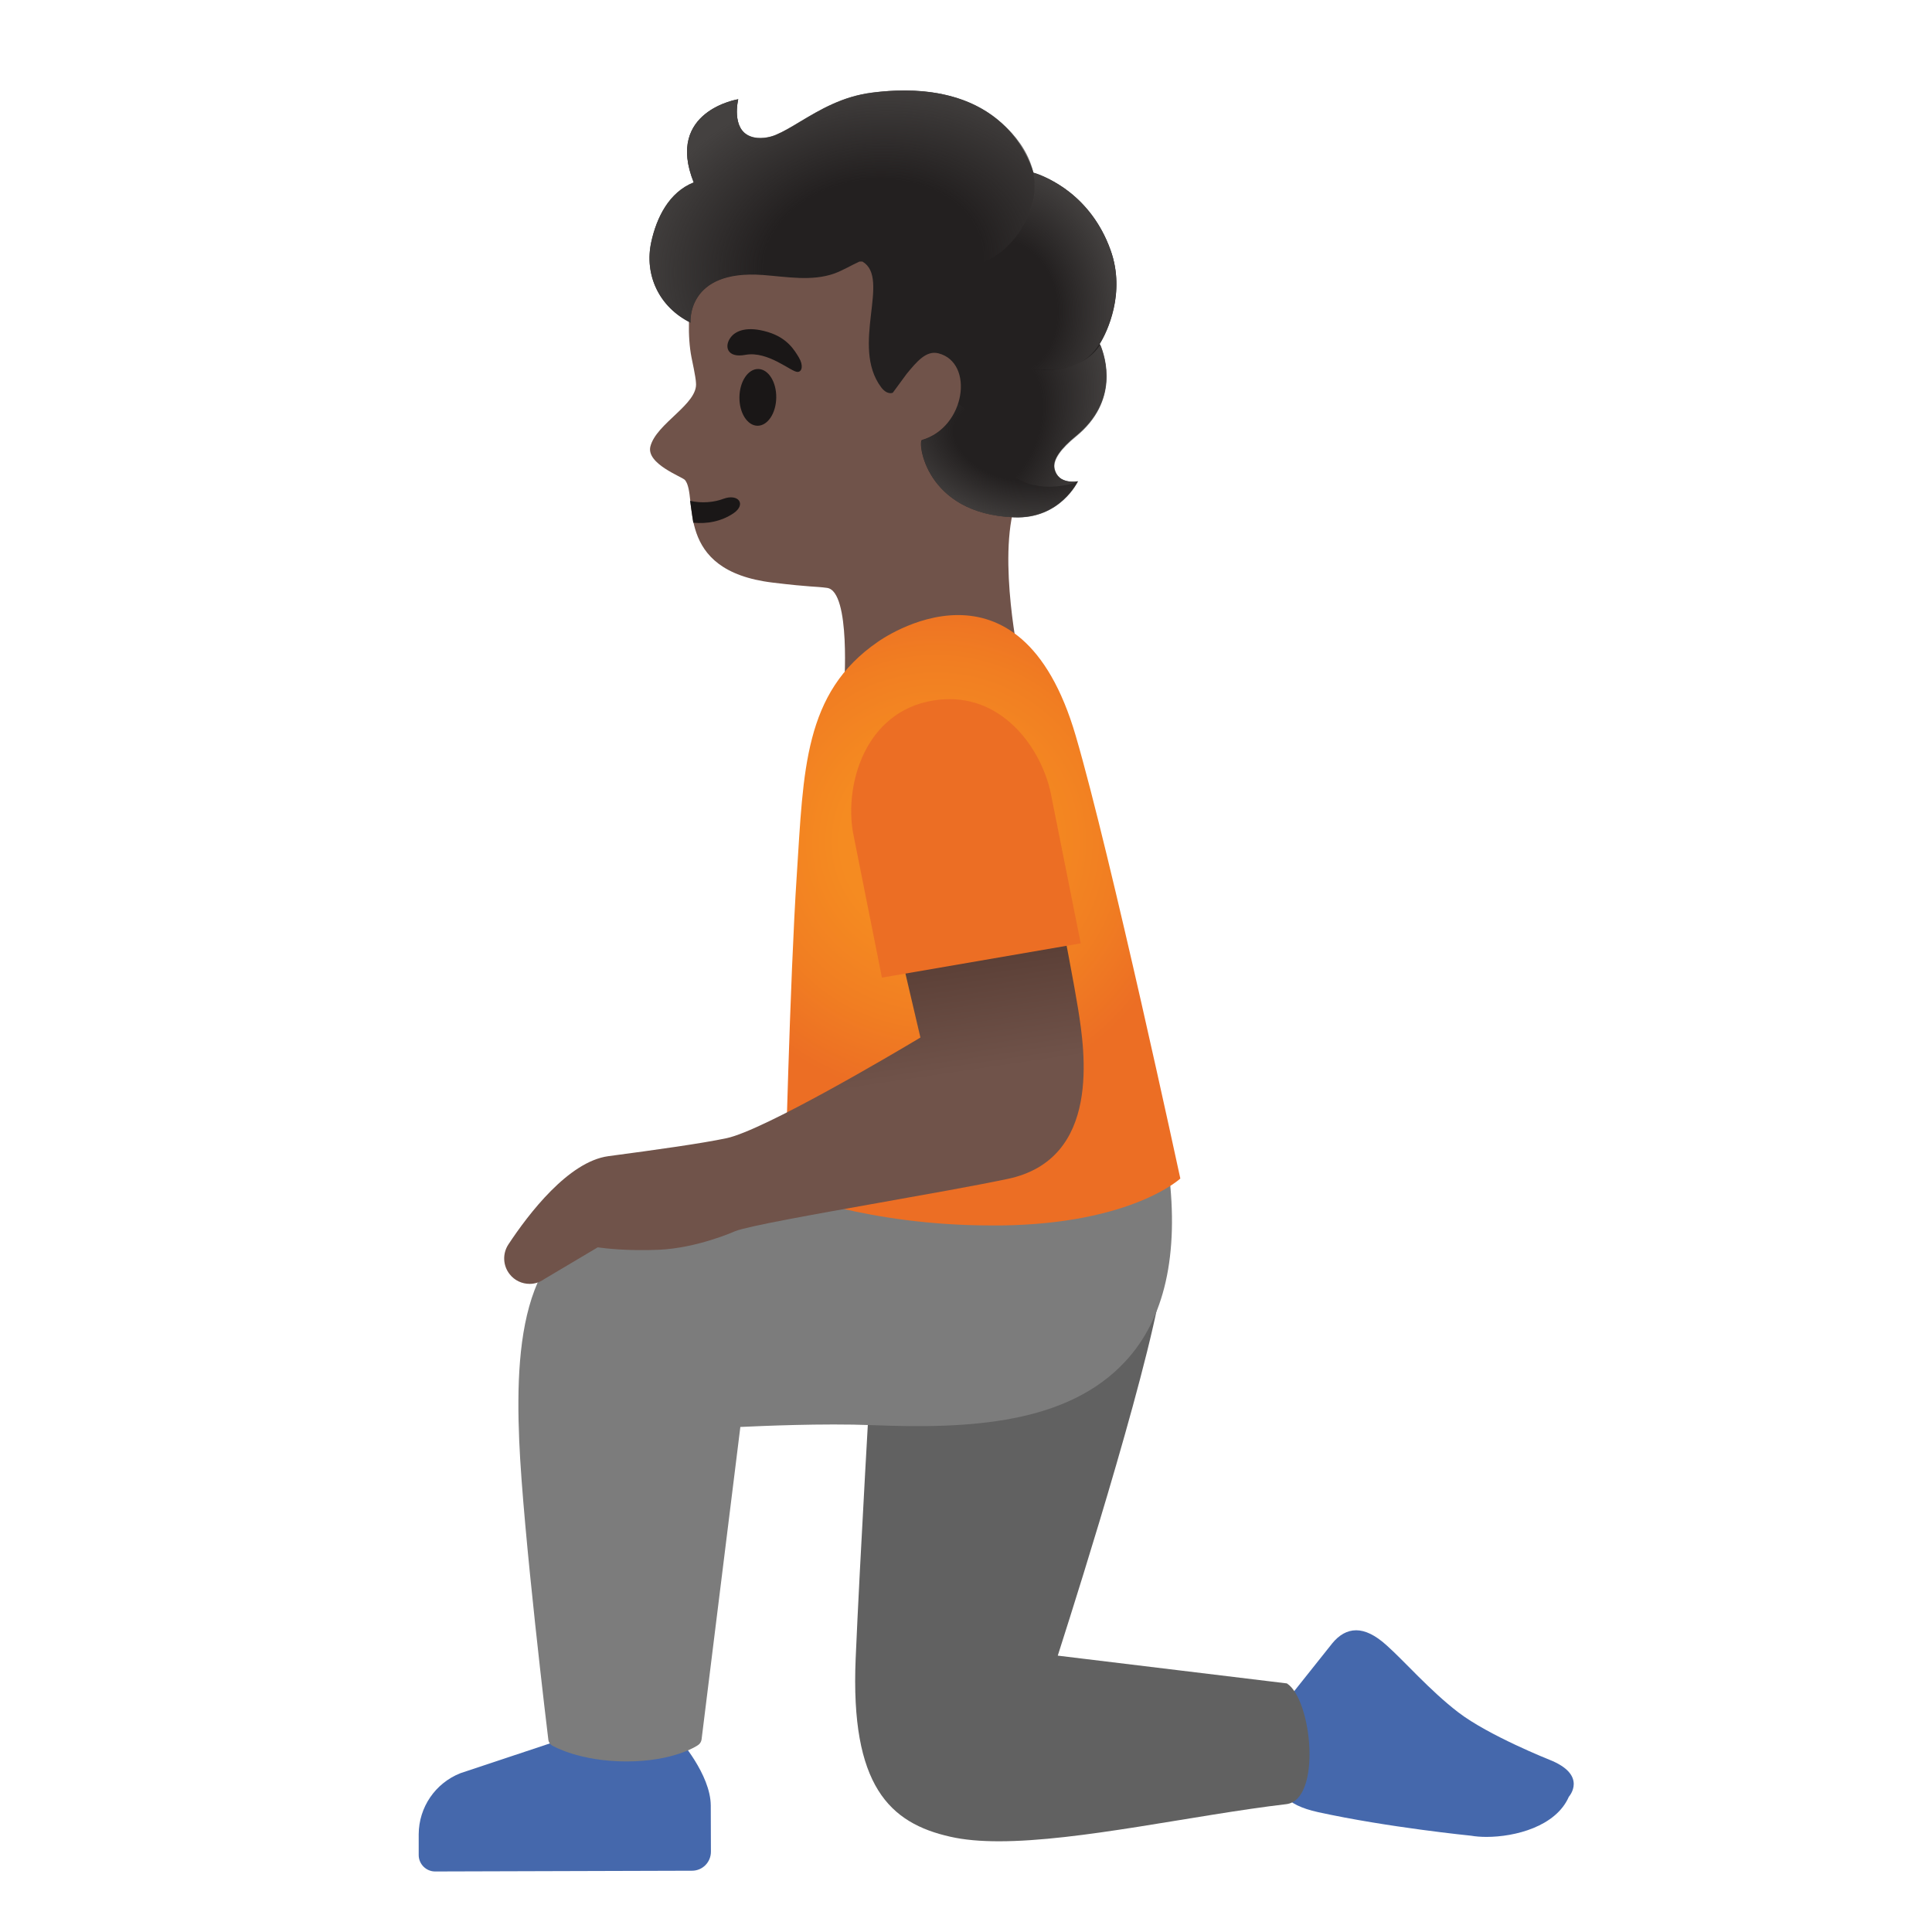
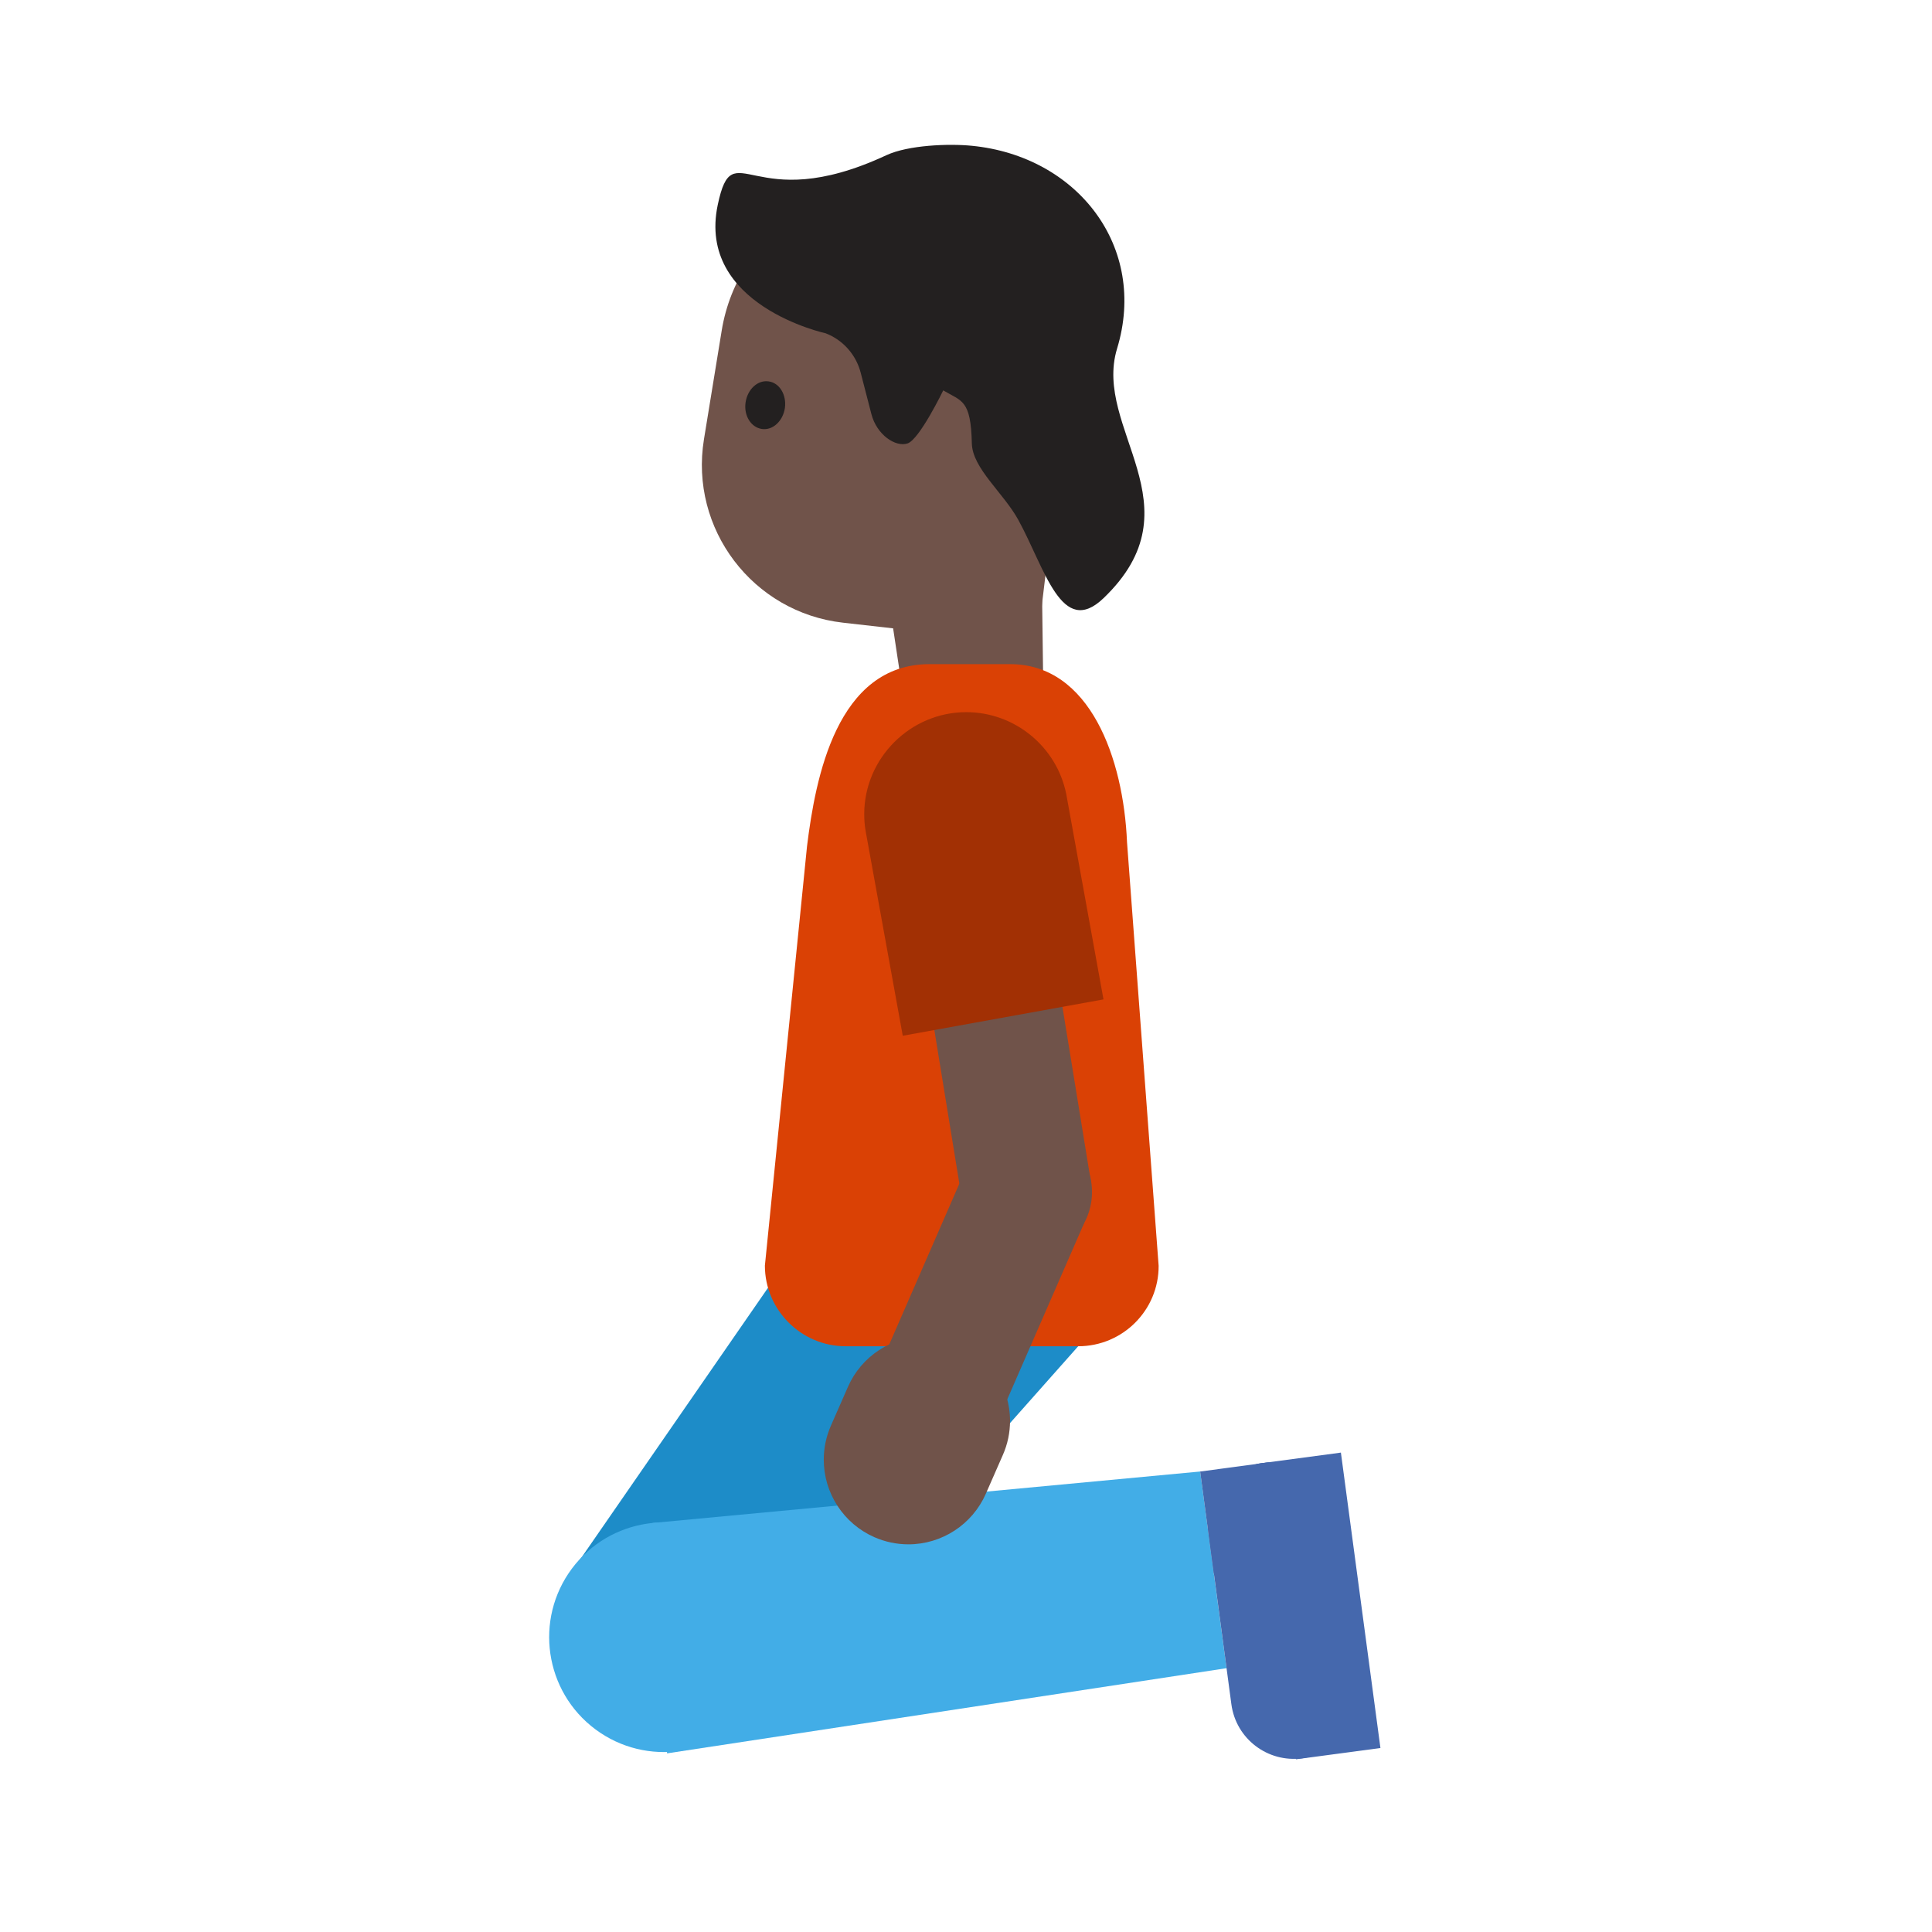
- <svg xmlns="http://www.w3.org/2000/svg" version="1.1" id="Layer_1" x="0" y="0" viewBox="0 0 128 128" style="enable-background:new 0 0 128 128;" xml:space="preserve">
-   <path id="shoe_1_" style="fill:#4568AC;" d="M102.66,116.59c0,0-4.03-1.6-6.04-3.14c-1.88-1.44-3.58-3.4-4.75-4.44  c-0.76-0.69-1.43-1-2.02-1c-0.6,0-1.13,0.31-1.58,0.86l-2.58,3.24c-1.08,1.78-0.16,4.11-0.16,4.11s-2.7,2.86,1.8,3.84  c4.61,1.01,10.13,1.56,10.13,1.56c0.29,0.05,0.64,0.08,1.02,0.08c1.9,0,4.6-0.69,5.46-2.66  C103.94,119.04,105.23,117.61,102.66,116.59z" />
-   <path id="pants_1_" style="fill:#616161;" d="M85.26,111.53l-15.18-1.84c-0.01,0,5.13-15.82,6.64-23.31c0,0-12.54,3.72-18.98,3.72  c0,0-0.78,13.4-1.05,19.78c-0.36,8.44,2.25,10.91,6.28,11.81c0.92,0.21,2.01,0.3,3.21,0.3c5.32,0,12.92-1.74,19.04-2.46  C87.57,119.25,86.94,112.62,85.26,111.53z" />
-   <path id="shoe" style="fill:#4568AC;" d="M47.09,119.62c-0.01-2.07-2.12-4.43-2.12-4.43l-7.62,0.01l-6.85,2.28  c-1.66,0.66-2.75,2.25-2.76,4.04v1.38c0,0.6,0.49,1.09,1.09,1.09l17.02-0.05c0.69,0,1.25-0.56,1.25-1.26L47.09,119.62z" />
-   <path id="pants" style="fill:#7C7C7C;" d="M77.43,77.58c-0.03-0.27-0.24-0.47-0.53-0.44l-18.07,1.23  c-0.1,0.01-10.31,1.42-16.59,1.96c-7.44,0.64-8.14,8.01-7.84,15.13c0.25,5.96,1.91,19.67,1.93,19.81c0.02,0.15,0.11,0.29,0.24,0.37  c0.07,0.04,1.82,1.06,4.94,1.06c3.14,0,4.71-1.05,4.76-1.1c0.11-0.08,0.19-0.21,0.21-0.35l2.57-20.71c1.31-0.06,5.43-0.25,8.76-0.12  c6.45,0.26,12.94-0.08,16.78-4.26C77.16,87.37,78.12,83.13,77.43,77.58z" />
-   <path id="head" style="fill:#70534A;" d="M68.93,28.98c1.09-3.72,1.69-8.33,1.19-11.1c-0.11-0.62-0.27-1.16-0.49-1.57  c-0.63-1.11-1.47-2.18-2.46-3.14c-0.02-0.02-0.04-0.04-0.06-0.05c-0.22-0.22-0.45-0.43-0.69-0.63c-0.04-0.03-0.08-0.07-0.12-0.1  c-0.22-0.19-0.44-0.37-0.67-0.54c-0.05-0.04-0.11-0.08-0.16-0.12c-0.22-0.17-0.45-0.33-0.68-0.48c-0.06-0.04-0.12-0.08-0.18-0.12  c-0.23-0.15-0.47-0.3-0.71-0.44c-0.06-0.04-0.12-0.07-0.18-0.11c-0.25-0.14-0.5-0.27-0.75-0.4c-0.05-0.03-0.11-0.06-0.16-0.08  c-0.27-0.13-0.55-0.26-0.83-0.38c-0.03-0.01-0.07-0.03-0.1-0.04c-1.55-0.63-3.17-1-4.74-1c-0.04,0-0.08,0.01-0.11,0.01  c-0.35,0-0.69,0.02-1.03,0.06c-5.74,0.68-8.99,4.65-10.04,9.81c-0.38,1.87-0.41,3.76-0.15,5.1c0.03,0.16,0.29,1.34,0.3,1.7  c0.15,1.41-2.63,2.68-3.02,4.22c-0.29,1.15,2.11,2.01,2.29,2.22c0.91,1.09-0.83,6,5.82,6.8c2.56,0.31,2.8,0.24,3.6,0.35  c1.59,0.23,1.12,6.68,1.12,6.68l0.01,0v0l11.52-2.31c0,0-1.53-7.45,0.12-10.7C68.06,31.62,68.53,30.36,68.93,28.98z" />
-   <path id="mouth" style="fill:#1A1717;" d="M45.93,34.63c0.92,0.09,1.85-0.08,2.66-0.62c0.88-0.6,0.33-1.33-0.67-0.96  c-0.6,0.23-1.44,0.31-2.2,0.13L45.93,34.63z" />
-   <ellipse id="eye" transform="matrix(0.0138 -0.9999 0.9999 0.0138 23.1885 76.1685)" style="fill:#1A1717;" cx="50.21" cy="26.33" rx="1.88" ry="1.22" />
-   <path id="eyebrow" style="fill:#1A1717;" d="M49.38,23.51c-1.22,0.23-1.42-0.58-0.96-1.17c0.34-0.44,1.1-0.75,2.46-0.34  c1.28,0.39,1.75,1.19,2.05,1.69s0.22,0.95-0.09,0.95C52.42,24.65,50.89,23.23,49.38,23.51z" />
-   <radialGradient id="shirt_2_" cx="62.019" cy="72.235" r="17.036" gradientTransform="matrix(1 0 0 -1 0 128)" gradientUnits="userSpaceOnUse">
-     <stop offset="0.367" style="stop-color:#F58B21" />
-     <stop offset="0.697" style="stop-color:#F17E22" />
-     <stop offset="1" style="stop-color:#EC6E24" />
-   </radialGradient>
-   <path id="shirt_1_" style="fill:url(#shirt_2_);" d="M71.27,48.75c-1.86-6.37-5.03-8-7.8-8c-2.88,0-5.32,1.78-5.32,1.78  c-4.9,3.37-4.91,8.51-5.36,15.42C52.33,64.86,52,78.94,52,78.94s5.44,2.25,13.71,2.25h0.65C75,81.07,78.2,78.08,78.2,78.08  S73.6,56.71,71.27,48.75z" />
-   <linearGradient id="arm_1_" gradientUnits="userSpaceOnUse" x1="53.141" y1="47.947" x2="51.016" y2="62.322" gradientTransform="matrix(1 0 0 -1 0 128)">
-     <stop offset="0.5" style="stop-color:#70534A" />
-     <stop offset="1" style="stop-color:#5C4037" />
-   </linearGradient>
-   <path id="arm" style="fill:url(#arm_1_);" d="M71.43,66.86c-0.48-3.02-2.76-14.41-2.78-14.52c-0.05-0.25-0.28-0.42-0.54-0.4  l-10.25,0.98c-0.14,0.01-0.27,0.09-0.36,0.21c-0.08,0.12-0.11,0.26-0.08,0.4l3.56,15.21c-1.75,1.05-10.38,6.15-12.85,6.67  c-1.67,0.35-4.53,0.75-7.83,1.19c-2.64,0.36-5.28,3.82-6.62,5.85c-0.4,0.61-0.36,1.4,0.08,1.96c0.33,0.43,0.83,0.65,1.33,0.65  c0.33,0,0.66-0.1,0.94-0.3l3.57-2.12c0.51,0.07,2.01,0.25,4.05,0.16c2.52-0.11,4.97-1.19,5.05-1.23c0.91-0.35,5.26-1.12,9.47-1.87  c3.14-0.56,6.38-1.13,8.57-1.59C73,76.81,71.86,69.58,71.43,66.86z" />
-   <path id="shirt" style="fill:#EC6E24;" d="M69.68,52.87c-0.5-2.91-2.88-6.55-6.78-6.55c-0.34,0-0.7,0.03-1.07,0.09  c-4.53,0.74-5.87,5.57-5.32,8.73l1.92,9.63L71.6,62.5L69.68,52.87z" />
-   <g id="hairGroup">
-     <path id="hair_1_" style="fill:#232020;" d="M73.58,16.58c-1.3-3.65-4.17-4.84-5.11-5.14c-0.4-1.32-2.46-6.34-10.67-5.3   c-2,0.25-3.49,1.15-4.8,1.93c-0.56,0.34-1.1,0.66-1.6,0.87c-0.4,0.17-1.11,0.32-1.68,0.1c-1.3-0.48-0.81-2.46-0.81-2.46   s-4.85,0.77-2.95,5.51c-1.64,0.65-2.46,2.34-2.81,3.94c-0.48,2.19,0.52,4.32,2.6,5.35c0,0-0.29-3.55,4.81-3.16   c1.58,0.12,3.23,0.43,4.72-0.1c0.57-0.21,1.11-0.54,1.66-0.79c0.12,0,0.2,0,0.2,0c1.9,1.11-0.82,5.58,1.24,8.33   c0.41,0.54,0.77,0.36,0.77,0.36l0.91-1.24c0.69-0.84,1.31-1.58,2.12-1.37c2.39,0.62,1.79,4.9-1.1,5.74   c-0.29,0.08,0.19,4.9,6.11,5.12c3.06,0.12,4.23-2.39,4.23-2.39s-1.32,0.28-1.56-0.84c-0.13-0.58,0.43-1.34,1.42-2.15   c2.85-2.35,1.96-5.21,1.58-6.1C73.34,22.01,74.6,19.43,73.58,16.58z" />
-     <g id="hairHighlights">
-       <radialGradient id="SVGID_1_" cx="65.61" cy="100.105" r="7.737" gradientTransform="matrix(0.9245 0.3813 0.5491 -1.3313 -50.3281 136.4369)" gradientUnits="userSpaceOnUse">
-         <stop offset="0.45" style="stop-color:#444140;stop-opacity:0" />
-         <stop offset="1" style="stop-color:#444140" />
-       </radialGradient>
-       <path style="fill:url(#SVGID_1_);" d="M72.89,22.81c0.05-0.09-0.93,2.15-4.83,1.63c-1.61-0.06-3.99,3.73-1.74,6.38    c2,2.34,5.12,1.09,5.12,1.09s-0.43,0.11-1.04-0.13c-0.39-0.16-0.52-0.69-0.52-0.71c-0.13-0.58,0.43-1.34,1.42-2.15    C74.15,26.56,73.26,23.7,72.89,22.81z" />
-       <radialGradient id="SVGID_2_" cx="66.525" cy="107.907" r="7.842" gradientTransform="matrix(0.9953 -0.0971 -0.1226 -1.2559 13.52 162.4038)" gradientUnits="userSpaceOnUse">
-         <stop offset="0.45" style="stop-color:#444140;stop-opacity:0" />
-         <stop offset="1" style="stop-color:#444140" />
-       </radialGradient>
-       <path style="fill:url(#SVGID_2_);" d="M73.58,16.58c-0.68-1.92-2-3.57-3.79-4.56c-0.26-0.15-0.89-0.48-1.34-0.58    c0.18,0.85,0.12,1.74-0.27,2.66c-0.01,0.03-0.47,1.39-1.7,2.45c0.82,1.22,1.2,2.69,1.55,4.12c0.31,1.25,0.6,2.63,0.01,3.77    c0.75-0.02,1.93,0.24,3.27-0.3c1.28-0.52,1.99-1.94,2.35-3.24C74.07,19.48,74.08,17.97,73.58,16.58z" />
-       <radialGradient id="SVGID_3_" cx="57.776" cy="110.614" r="16.141" gradientTransform="matrix(0.9932 -0.1162 -0.0874 -0.7466 10.143 106.6882)" gradientUnits="userSpaceOnUse">
-         <stop offset="0.45" style="stop-color:#444140;stop-opacity:0" />
-         <stop offset="1" style="stop-color:#444140" />
-       </radialGradient>
-       <path style="fill:url(#SVGID_3_);" d="M68.19,14.1c1.03-2.39-0.21-4.67-2.17-6.24c-2.3-1.83-5.4-2.09-8.22-1.73    c-2,0.25-3.49,1.15-4.8,1.93c-0.56,0.34-1.1,0.66-1.6,0.87c-0.4,0.17-1.11,0.32-1.68,0.1c-1.3-0.48-0.81-2.46-0.81-2.46    s-4.85,0.77-2.95,5.51c-1.64,0.65-2.46,2.34-2.81,3.94c-0.48,2.19,0.52,4.32,2.6,5.35c0,0-0.29-3.55,4.81-3.16    c1.58,0.12,3.23,0.43,4.72-0.1c1.32-0.48,1.79-1.16,3.24-1.03c1.57,0.15,3.64,0.82,5.27,0.64C67.1,17.35,68.17,14.14,68.19,14.1z" />
-       <radialGradient id="SVGID_4_" cx="67.393" cy="99.162" r="8.689" gradientTransform="matrix(0.9593 0.2825 0.1816 -0.6167 -15.6172 71.3105)" gradientUnits="userSpaceOnUse">
-         <stop offset="0.45" style="stop-color:#444140;stop-opacity:0" />
-         <stop offset="1" style="stop-color:#444140" />
-       </radialGradient>
-       <path style="fill:url(#SVGID_4_);" d="M66.32,30.81c-1.01-1.16-1.22-3.01-2.84-4.06c-0.34,1.06-1.16,2.05-2.39,2.41    c-0.29,0.08,0.19,4.9,6.11,5.12c3.06,0.12,4.23-2.39,4.23-2.39S68.36,33.14,66.32,30.81z" />
+ <svg xmlns="http://www.w3.org/2000/svg" width="100%" height="100%" viewBox="0 0 534 534" version="1.1" xml:space="preserve" style="fill-rule:evenodd;clip-rule:evenodd;stroke-linejoin:round;stroke-miterlimit:2;" id="svg16">
+   <defs id="defs16" />
+   <g id="g1" transform="matrix(-1,0,0,1,533.3343,0)">
+     <path d="m 328.304,476.893 47.677,-41.532 -75.558,-109.263 -65.102,46.006 z" style="fill:#1d8cc8;fill-rule:nonzero" id="path1" />
+   </g>
+   <g id="g4" transform="matrix(-1,0,0,1,533.3343,0)">
+     <g id="g2">
+       <path d="m 375.281,433.581 c -10.455,-14.06 -30.359,-16.986 -44.418,-6.531 -14.06,10.455 -16.987,30.358 -6.532,44.418 10.455,14.06 30.358,16.986 44.418,6.531 14.06,-10.455 16.987,-30.358 6.532,-44.418 z" style="fill:#42ade7" id="path2" />
+     </g>
+     <g id="g3">
+       <path d="m 201.614,406.723 -7.294,54.361 154.64,23.54 3.984,-63.685 z" style="fill:#42ade7;fill-rule:nonzero" id="path3" />
    </g>
  </g>
+   <g id="g6" transform="matrix(-1,0,0,1,533.3343,0)">
+     <path d="m 164.76,419.314 -6.3,47.097 c -1.142,8.461 4.101,16.583 12.285,19.015 0.871,0.259 1.761,0.447 2.658,0.567 9.548,1.268 18.314,-5.394 19.582,-14.943 l 6.3,-47.096 c 1.267,-9.549 -5.394,-18.314 -14.943,-19.582 -9.467,-1.269 -18.302,5.473 -19.582,14.942 z" style="fill:#4568ad;fill-rule:nonzero" id="path4" />
+     <path d="m 175.12,486.265 10.927,-81.65 -23.334,-3.121 -10.927,81.65 z" style="fill:#4568ad;fill-rule:nonzero" id="path5" />
+     <path d="m 197.844,434.92 3.771,-28.195 -18.956,-2.535 -3.771,28.195 z" style="fill:#4568ad;fill-rule:nonzero" id="path6" />
+   </g>
+   <g id="g7" transform="matrix(-1,0,0,1,533.3343,0)">
+     <path d="m 245.565,144.053 -0.631,49.61 37.765,5.048 14.708,-97.471 z" style="fill:#70534a;fill-rule:nonzero" id="path7" />
+   </g>
+   <g id="g8" transform="matrix(-1,0,0,1,533.3343,0)">
+     <path d="m 236.779,95.998 9.902,82.18 53.638,-6.068 c 24.951,-2.815 42.474,-25.921 38.445,-50.677 L 333.861,91.386 C 329.347,63.621 301.873,45.806 274.69,53.039 l -10.776,2.864 c -17.718,4.757 -29.319,21.843 -27.135,40.095 z" style="fill:#70534a;fill-rule:nonzero" id="path8" />
+   </g>
+   <g id="g9" transform="matrix(-1,0,0,1,533.3343,0)">
+     <path d="m 228.331,165.342 c 11.553,11.058 16.111,-8.063 23.514,-21.591 4.111,-7.514 12.713,-14.286 12.873,-21.188 0.276,-12.136 2.767,-11.602 7.912,-14.66 0,0 6.553,13.568 9.864,14.66 3.31,1.092 8.499,-2.355 9.989,-8.107 l 2.961,-11.455 c 1.282,-4.961 4.884,-9.015 9.66,-10.874 0,0 35.726,-7.732 29.843,-35.527 -4.325,-20.431 -9.227,3.709 -46.59,-13.693 -6.072,-2.83 -17.329,-3.243 -23.639,-2.612 -29.222,2.864 -48.682,27.994 -40.139,56.06 6.767,22.227 -22.863,43.493 3.752,68.987 z" style="fill:#232020;fill-rule:nonzero" id="path9" />
+   </g>
+   <g id="g10" transform="matrix(-1,0,0,1,533.3343,0)" style="fill:#232020">
+     <path d="m 316.387,112.744 c 0.534,3.641 3.349,6.262 6.359,5.825 3.009,-0.437 5.048,-3.689 4.514,-7.329 -0.534,-3.641 -3.349,-6.262 -6.359,-5.825 -3.01,0.388 -5,3.689 -4.514,7.329" style="fill:#232020;fill-rule:nonzero" id="path10" />
+   </g>
+   <g id="g11" transform="matrix(-1,0,0,1,533.3343,0)">
+     <path d="m 235.323,372.1 h 64.317 c 12.223,0 22.28,-10.057 22.28,-22.28 L 310.27,233.855 c -2.33,-18.834 -8.203,-50.289 -33.881,-50.289 h -22.232 c -22.135,0 -31.358,26.164 -32.329,49.221 l -8.737,117.081 c -0.049,12.233 9.902,22.232 22.232,22.232 z" style="fill:#da4105;fill-rule:nonzero" id="path11" />
+   </g>
+   <g id="g12" transform="matrix(-1,0,0,1,533.3343,0)">
+     <path d="m 231.818,326.583 35.503,5.781 11.689,-71.812 -35.503,-5.776 z" style="fill:#70534a;fill-rule:nonzero" id="path12" />
+   </g>
+   <g id="g13" transform="matrix(-1,0,0,1,533.3343,0)">
+     <path d="m 264.985,319.551 c -5.462,-8.431 -16.742,-10.842 -25.174,-5.38 -8.432,5.462 -10.843,16.743 -5.381,25.174 5.463,8.432 16.743,10.843 25.175,5.381 8.432,-5.463 10.843,-16.743 5.38,-25.175 z" style="fill:#70534a" id="path13" />
+   </g>
+   <g id="g14" transform="matrix(-1,0,0,1,533.3343,0)">
+     <path d="m 283.815,286.279 -55.482,-10.048 10.291,-56.744 c 2.63,-13.121 14.261,-22.65 27.644,-22.65 15.47,0 28.197,12.728 28.197,28.198 0,1.505 -0.116,3.009 -0.359,4.5 z" style="fill:#a23004;fill-rule:nonzero" id="path14" />
+   </g>
+   <g id="g15" transform="matrix(-1,0,0,1,533.3343,0)">
+     <path d="m 258.263,394.424 32.97,-14.382 -24.625,-56.464 -32.97,14.383 z" style="fill:#70534a;fill-rule:nonzero" id="path15" />
+   </g>
+   <g id="g16" transform="matrix(-1,0,0,1,533.3343,0)">
+     <path d="m 291.679,424.865 c -2.971,1.31 -6.184,1.985 -9.427,1.985 -9.256,0 -17.678,-5.5 -21.397,-13.975 l -4.708,-10.728 c -1.311,-2.97 -1.985,-6.184 -1.985,-9.426 0,-9.257 5.499,-17.679 13.975,-21.397 2.97,-1.311 6.184,-1.986 9.426,-1.986 9.257,0 17.679,5.5 21.397,13.975 l 4.709,10.728 c 1.306,2.966 1.98,6.174 1.98,9.417 0,9.257 -5.495,17.679 -13.97,21.407 z" style="fill:#70534a;fill-rule:nonzero" id="path16" />
+   </g>
</svg>
